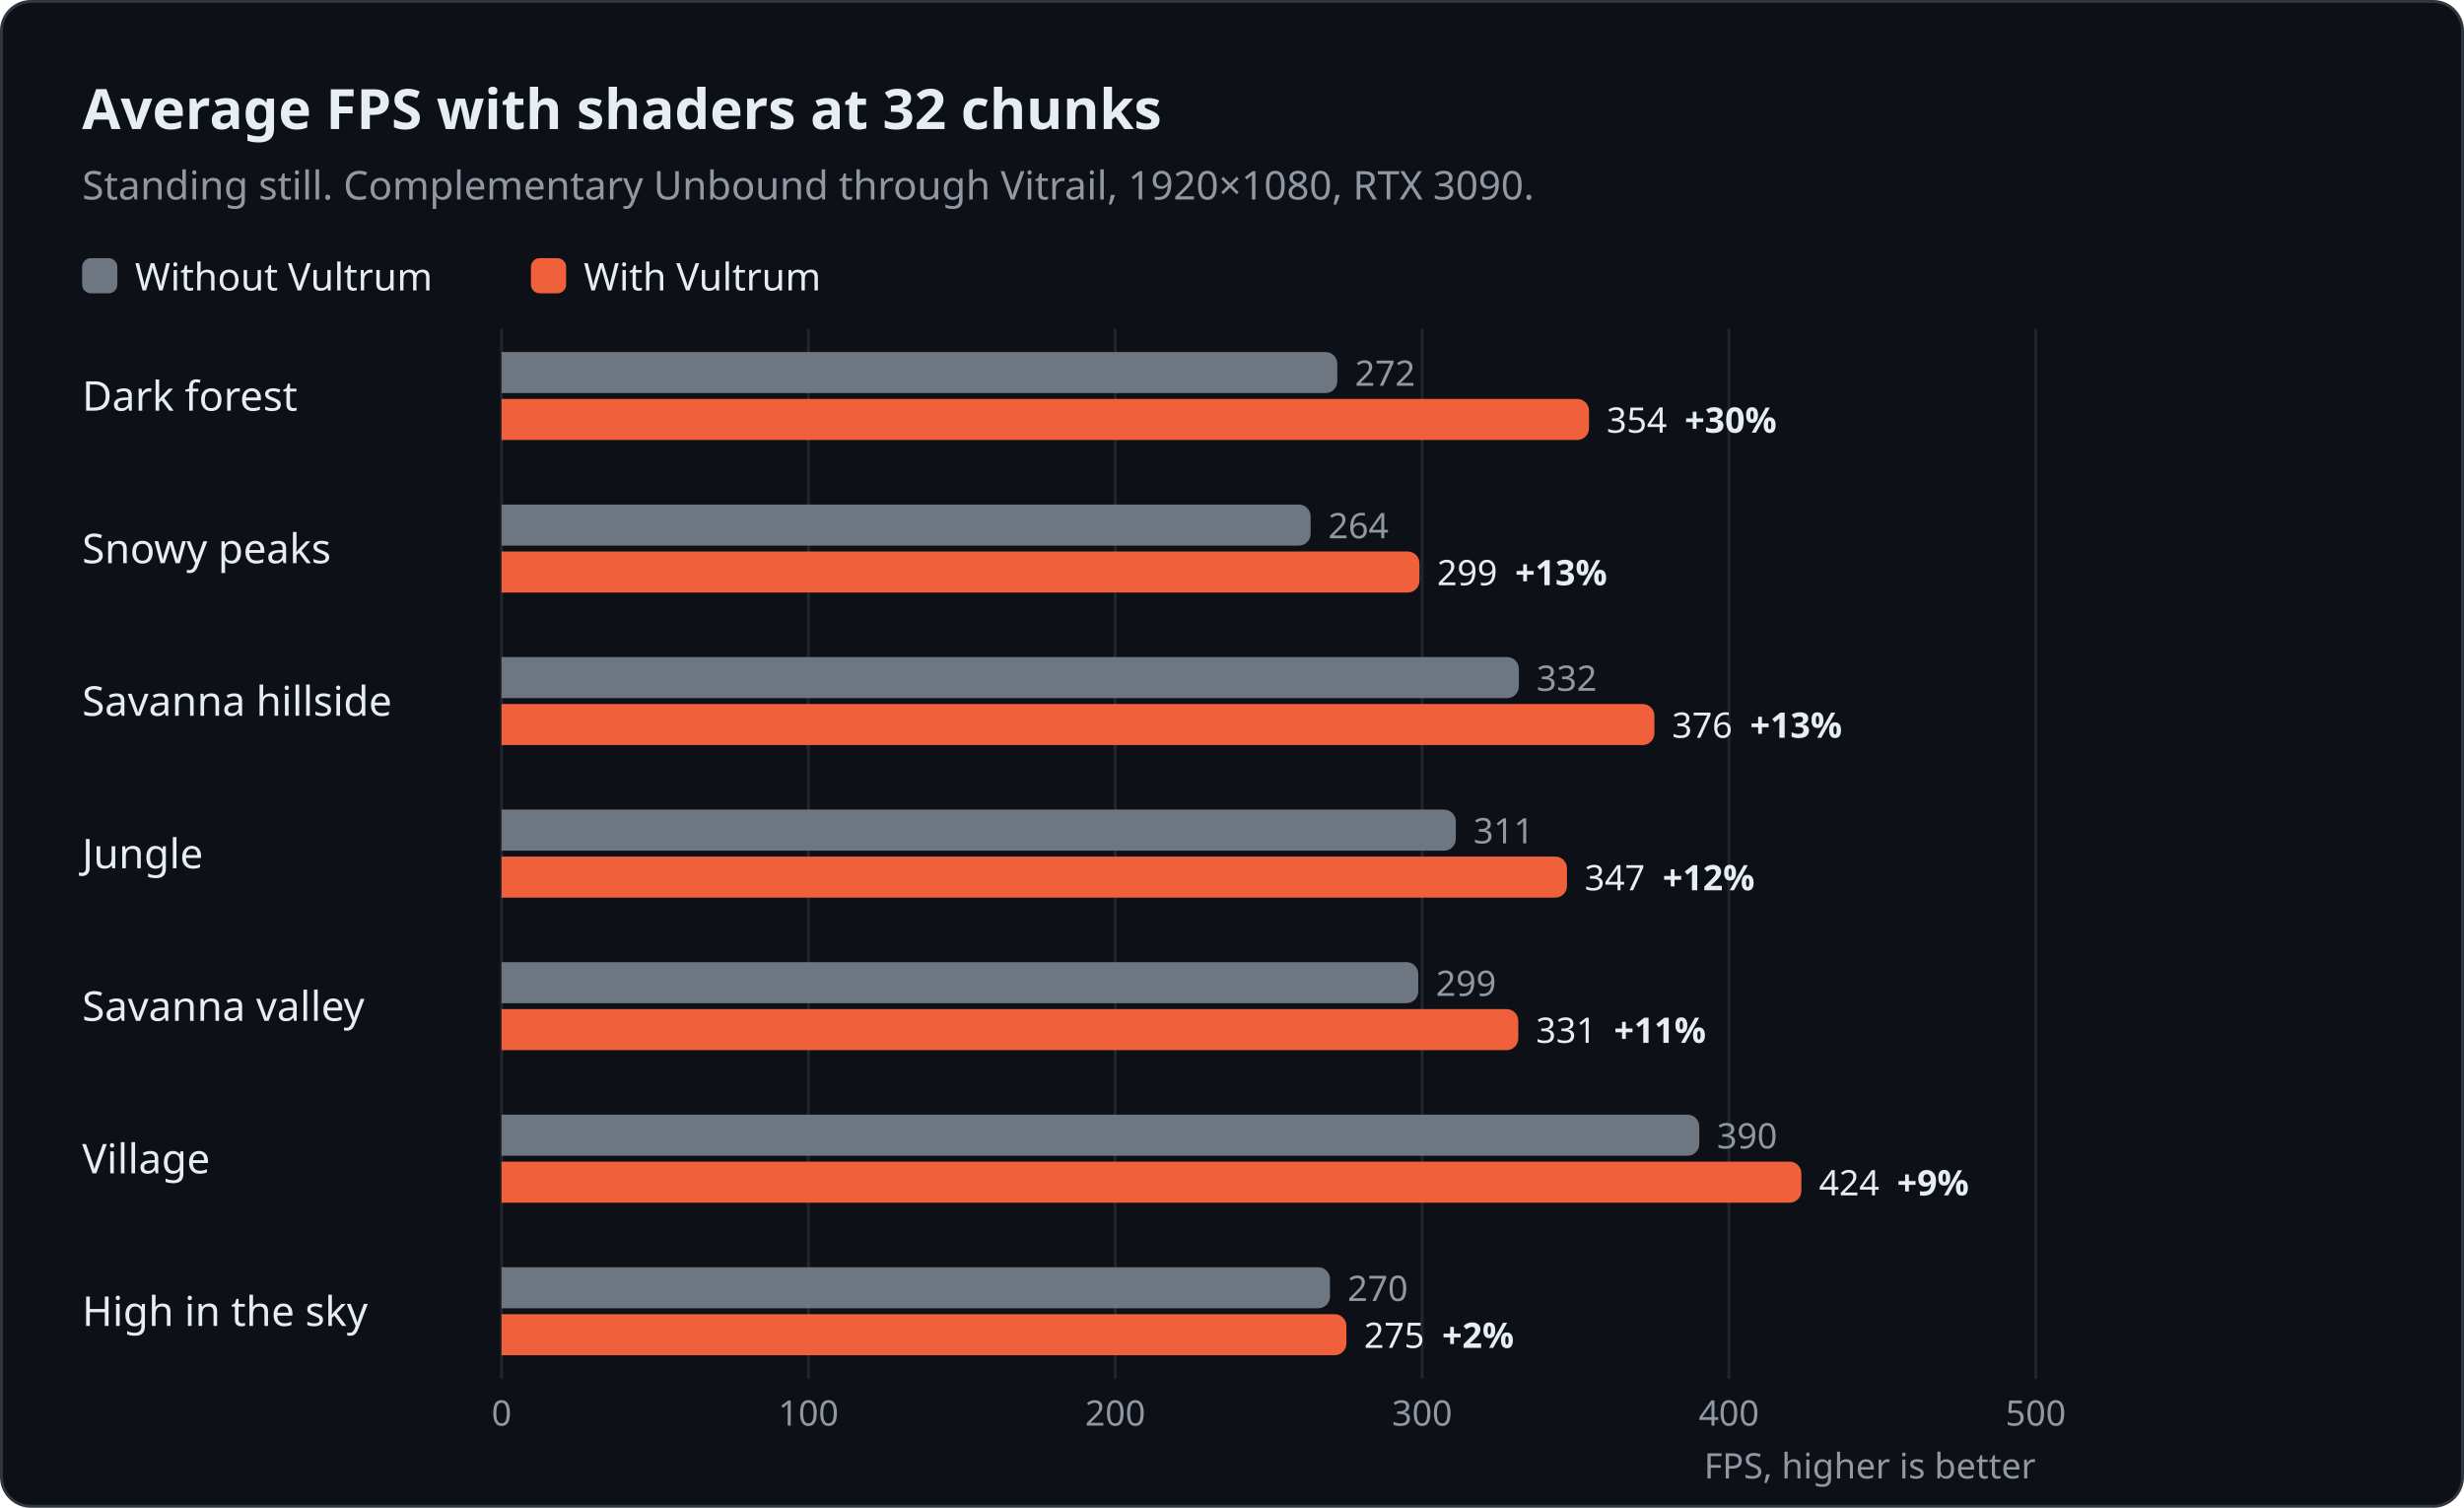
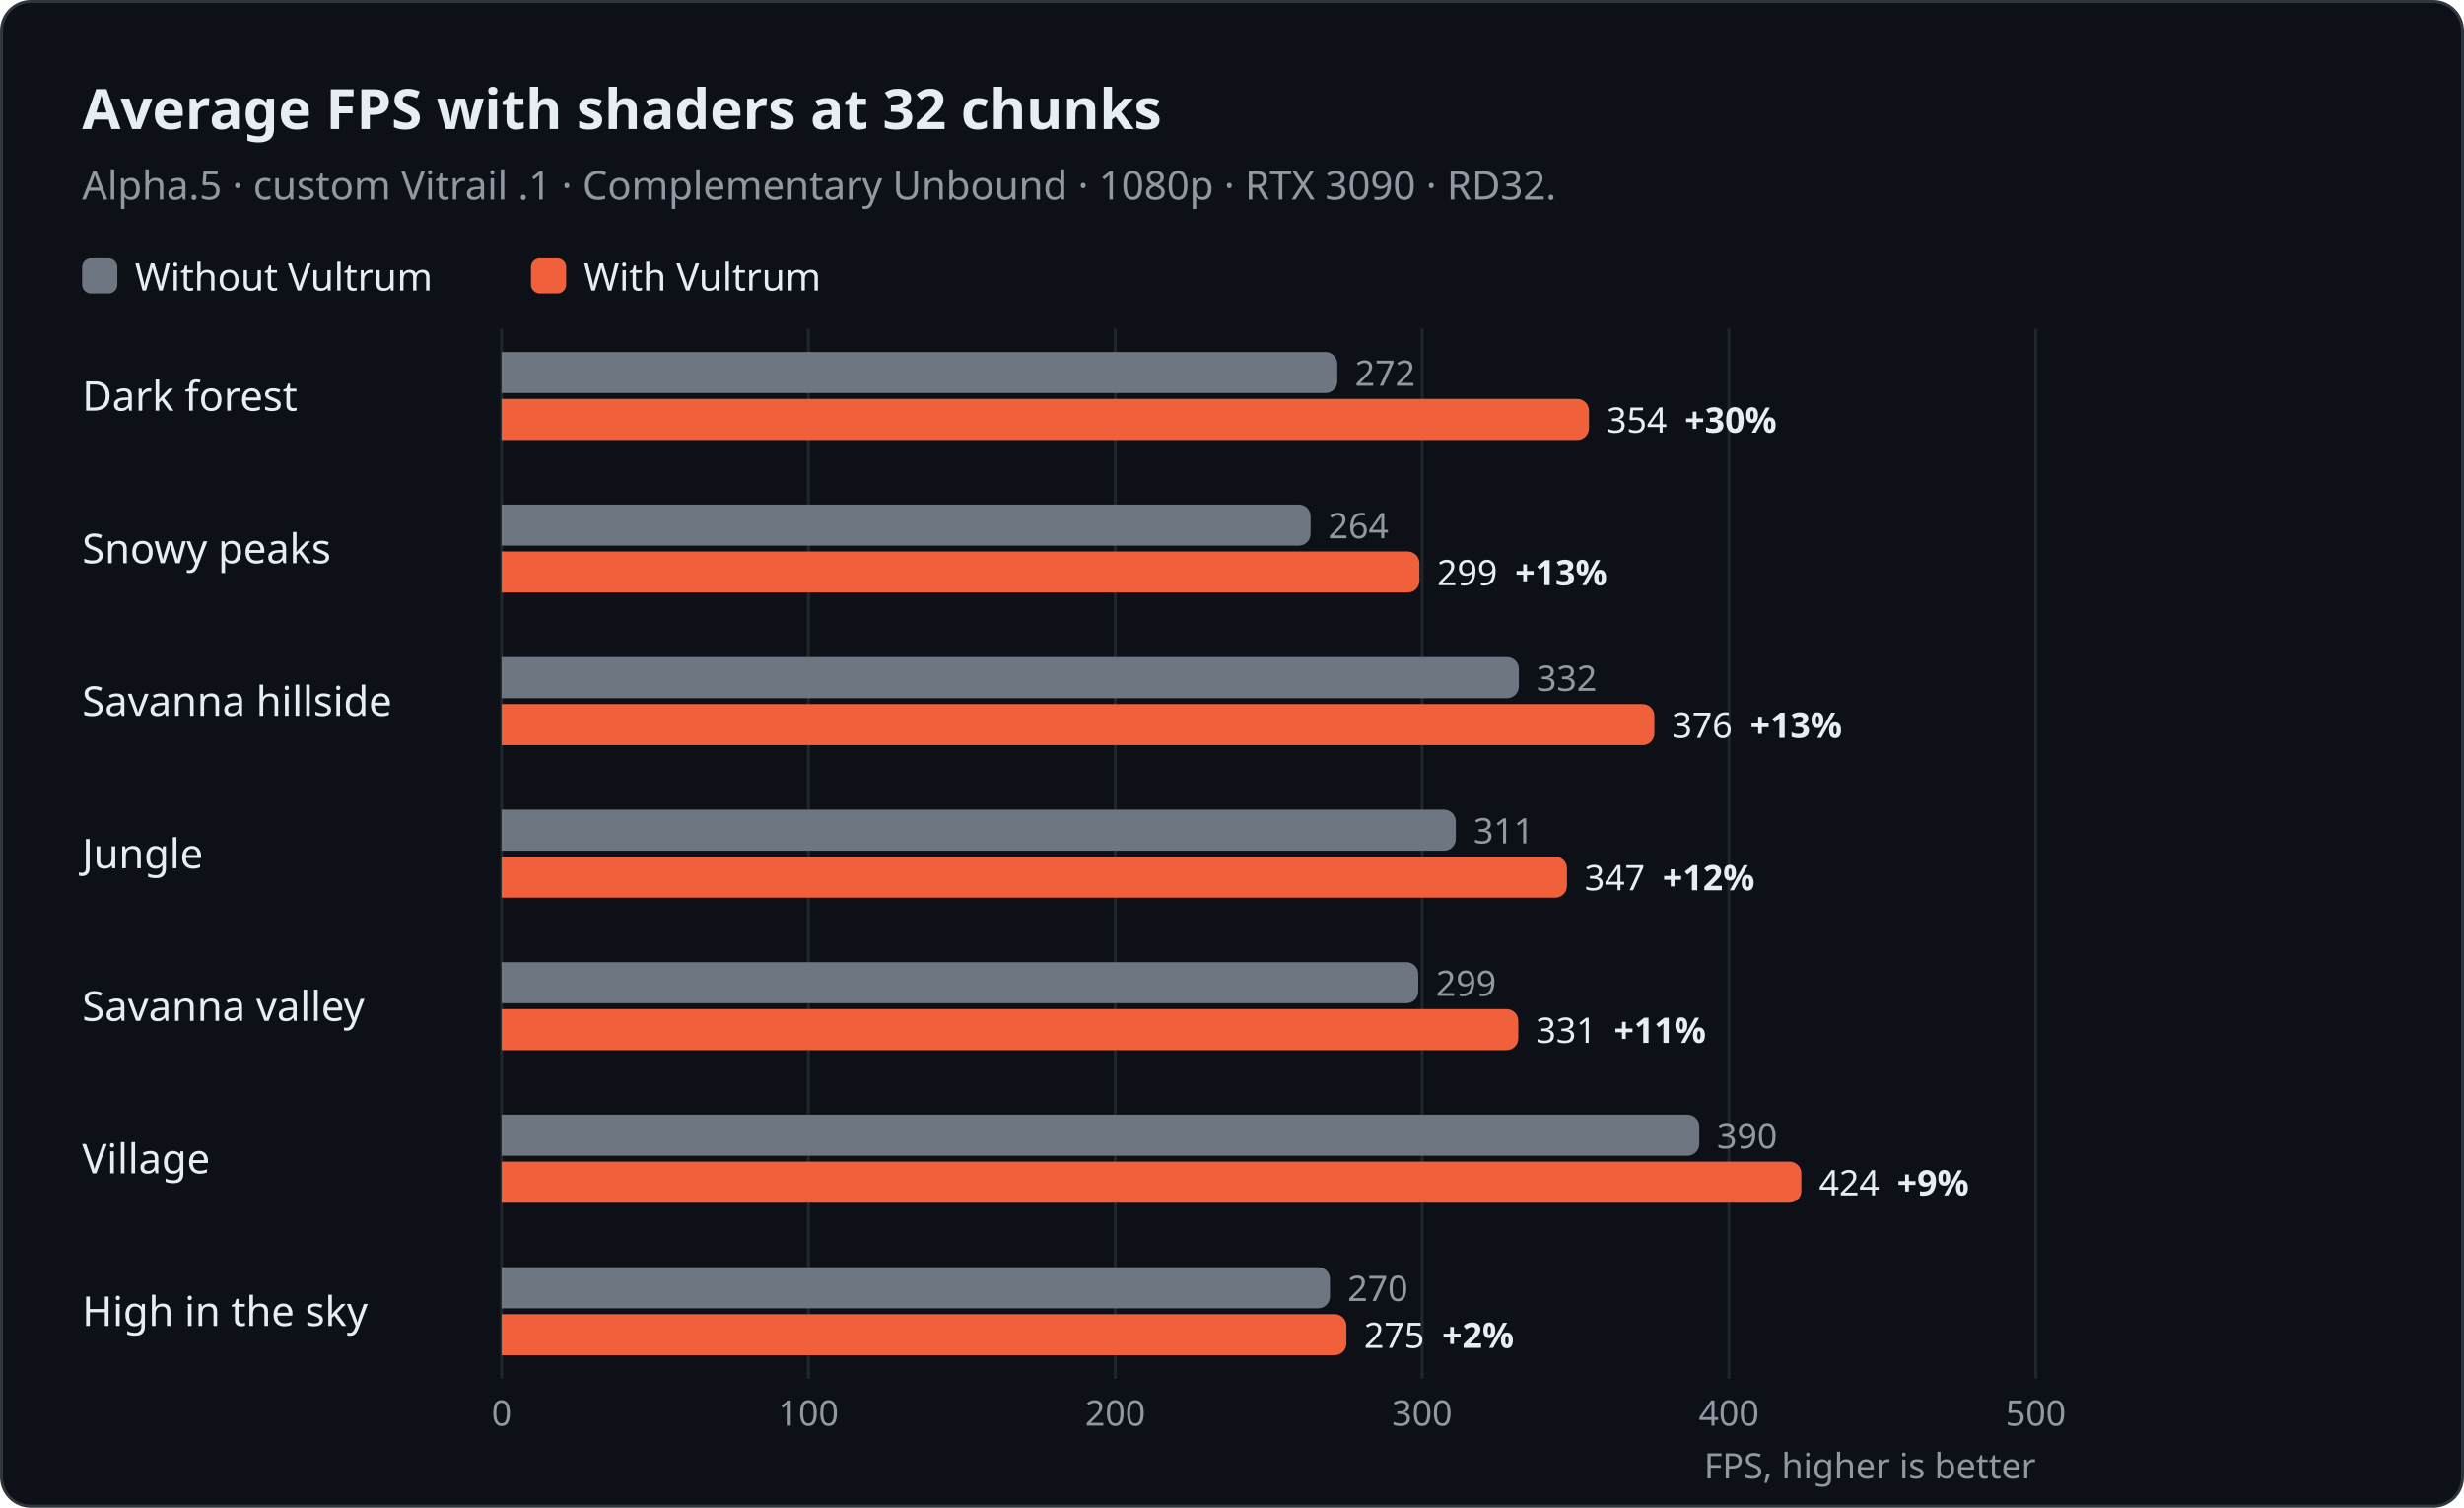
<svg xmlns="http://www.w3.org/2000/svg" width="840" height="514" viewBox="0 0 840 514" font-family="-apple-system, BlinkMacSystemFont, 'Segoe UI', 'Noto Sans', Helvetica, Arial, sans-serif">
  <rect x="0.5" y="0.5" width="839" height="513" rx="10" fill="#0d1117" stroke="#30363d" />
  <text x="28" y="44" font-size="19" font-weight="600" fill="#e6edf3">Average FPS with shaders at 32 chunks</text>
-   <text x="28" y="68" font-size="13.5" fill="#9198a1">Standing still. Complementary Unbound through Vitrail, 1920×1080, RTX 3090.</text>
+   <text x="28" y="68" font-size="13.5" fill="#9198a1">Alpha.5 · custom Vitrail .1 · Complementary Unbound · 1080p · RTX 3090 · RD32.</text>
  <rect x="28" y="88" width="12" height="12" rx="3" fill="#6e7681" />
  <text x="46" y="99" font-size="13" fill="#e6edf3">Without Vultrum</text>
  <rect x="181.0" y="88" width="12" height="12" rx="3" fill="#f0603a" />
  <text x="199.0" y="99" font-size="13" fill="#e6edf3">With Vultrum</text>
  <line x1="171.0" y1="112" x2="171.0" y2="470" stroke="#21262d" stroke-width="1" />
  <text x="171.0" y="486" font-size="12" fill="#9198a1" text-anchor="middle" style="font-variant-numeric: tabular-nums">0</text>
  <line x1="275.6" y1="112" x2="275.6" y2="470" stroke="#21262d" stroke-width="1" />
  <text x="275.6" y="486" font-size="12" fill="#9198a1" text-anchor="middle" style="font-variant-numeric: tabular-nums">100</text>
  <line x1="380.2" y1="112" x2="380.2" y2="470" stroke="#21262d" stroke-width="1" />
  <text x="380.2" y="486" font-size="12" fill="#9198a1" text-anchor="middle" style="font-variant-numeric: tabular-nums">200</text>
  <line x1="484.8" y1="112" x2="484.8" y2="470" stroke="#21262d" stroke-width="1" />
  <text x="484.8" y="486" font-size="12" fill="#9198a1" text-anchor="middle" style="font-variant-numeric: tabular-nums">300</text>
  <line x1="589.4" y1="112" x2="589.4" y2="470" stroke="#21262d" stroke-width="1" />
  <text x="589.4" y="486" font-size="12" fill="#9198a1" text-anchor="middle" style="font-variant-numeric: tabular-nums">400</text>
  <line x1="694.0" y1="112" x2="694.0" y2="470" stroke="#21262d" stroke-width="1" />
  <text x="694.0" y="486" font-size="12" fill="#9198a1" text-anchor="middle" style="font-variant-numeric: tabular-nums">500</text>
  <text x="694.0" y="504" font-size="12" fill="#9198a1" text-anchor="end">FPS, higher is better</text>
  <text x="28" y="140.0" font-size="14" fill="#e6edf3">Dark forest</text>
  <path d="M171.0 120.0 H451.9 A4 4 0 0 1 455.9 124.0 V130.0 A4 4 0 0 1 451.9 134.0 H171.0 Z" fill="#6e7681" />
  <text x="461.9" y="131.5" font-size="12" fill="#9198a1">272</text>
  <path d="M171.0 136.0 H537.7 A4 4 0 0 1 541.7 140.0 V146.0 A4 4 0 0 1 537.7 150.0 H171.0 Z" fill="#f0603a" />
  <text x="547.7" y="147.5" font-size="12" fill="#e6edf3">354<tspan dx="6" font-weight="600">+30%</tspan>
  </text>
  <text x="28" y="192.0" font-size="14" fill="#e6edf3">Snowy peaks</text>
  <path d="M171.0 172.0 H442.8 A4 4 0 0 1 446.8 176.0 V182.0 A4 4 0 0 1 442.8 186.0 H171.0 Z" fill="#6e7681" />
  <text x="452.8" y="183.5" font-size="12" fill="#9198a1">264</text>
  <path d="M171.0 188.0 H479.9 A4 4 0 0 1 483.9 192.0 V198.0 A4 4 0 0 1 479.9 202.0 H171.0 Z" fill="#f0603a" />
  <text x="489.9" y="199.5" font-size="12" fill="#e6edf3">299<tspan dx="6" font-weight="600">+13%</tspan>
  </text>
  <text x="28" y="244.0" font-size="14" fill="#e6edf3">Savanna hillside</text>
  <path d="M171.0 224.0 H513.8 A4 4 0 0 1 517.8 228.0 V234.0 A4 4 0 0 1 513.8 238.0 H171.0 Z" fill="#6e7681" />
  <text x="523.8" y="235.5" font-size="12" fill="#9198a1">332</text>
  <path d="M171.0 240.0 H560.0 A4 4 0 0 1 564.0 244.0 V250.0 A4 4 0 0 1 560.0 254.0 H171.0 Z" fill="#f0603a" />
  <text x="570.0" y="251.5" font-size="12" fill="#e6edf3">376<tspan dx="6" font-weight="600">+13%</tspan>
  </text>
  <text x="28" y="296.0" font-size="14" fill="#e6edf3">Jungle</text>
  <path d="M171.0 276.0 H492.3 A4 4 0 0 1 496.3 280.0 V286.0 A4 4 0 0 1 492.3 290.0 H171.0 Z" fill="#6e7681" />
  <text x="502.3" y="287.5" font-size="12" fill="#9198a1">311</text>
  <path d="M171.0 292.0 H530.2 A4 4 0 0 1 534.2 296.0 V302.0 A4 4 0 0 1 530.2 306.0 H171.0 Z" fill="#f0603a" />
  <text x="540.2" y="303.5" font-size="12" fill="#e6edf3">347<tspan dx="6" font-weight="600">+12%</tspan>
  </text>
  <text x="28" y="348.0" font-size="14" fill="#e6edf3">Savanna valley</text>
  <path d="M171.0 328.0 H479.5 A4 4 0 0 1 483.5 332.0 V338.0 A4 4 0 0 1 479.5 342.0 H171.0 Z" fill="#6e7681" />
  <text x="489.5" y="339.5" font-size="12" fill="#9198a1">299</text>
  <path d="M171.0 344.0 H513.6 A4 4 0 0 1 517.6 348.0 V354.0 A4 4 0 0 1 513.6 358.0 H171.0 Z" fill="#f0603a" />
  <text x="523.6" y="355.5" font-size="12" fill="#e6edf3">331<tspan dx="6" font-weight="600">+11%</tspan>
  </text>
  <text x="28" y="400.0" font-size="14" fill="#e6edf3">Village</text>
  <path d="M171.0 380.0 H575.3 A4 4 0 0 1 579.3 384.0 V390.0 A4 4 0 0 1 575.3 394.0 H171.0 Z" fill="#6e7681" />
  <text x="585.3" y="391.5" font-size="12" fill="#9198a1">390</text>
  <path d="M171.0 396.0 H610.1 A4 4 0 0 1 614.1 400.0 V406.0 A4 4 0 0 1 610.1 410.0 H171.0 Z" fill="#f0603a" />
  <text x="620.1" y="407.5" font-size="12" fill="#e6edf3">424<tspan dx="6" font-weight="600">+9%</tspan>
  </text>
  <text x="28" y="452.0" font-size="14" fill="#e6edf3">High in the sky</text>
  <path d="M171.0 432.0 H449.4 A4 4 0 0 1 453.4 436.0 V442.0 A4 4 0 0 1 449.4 446.0 H171.0 Z" fill="#6e7681" />
  <text x="459.4" y="443.5" font-size="12" fill="#9198a1">270</text>
  <path d="M171.0 448.0 H455.0 A4 4 0 0 1 459.0 452.0 V458.0 A4 4 0 0 1 455.0 462.0 H171.0 Z" fill="#f0603a" />
  <text x="465.0" y="459.5" font-size="12" fill="#e6edf3">275<tspan dx="6" font-weight="600">+2%</tspan>
  </text>
</svg>
